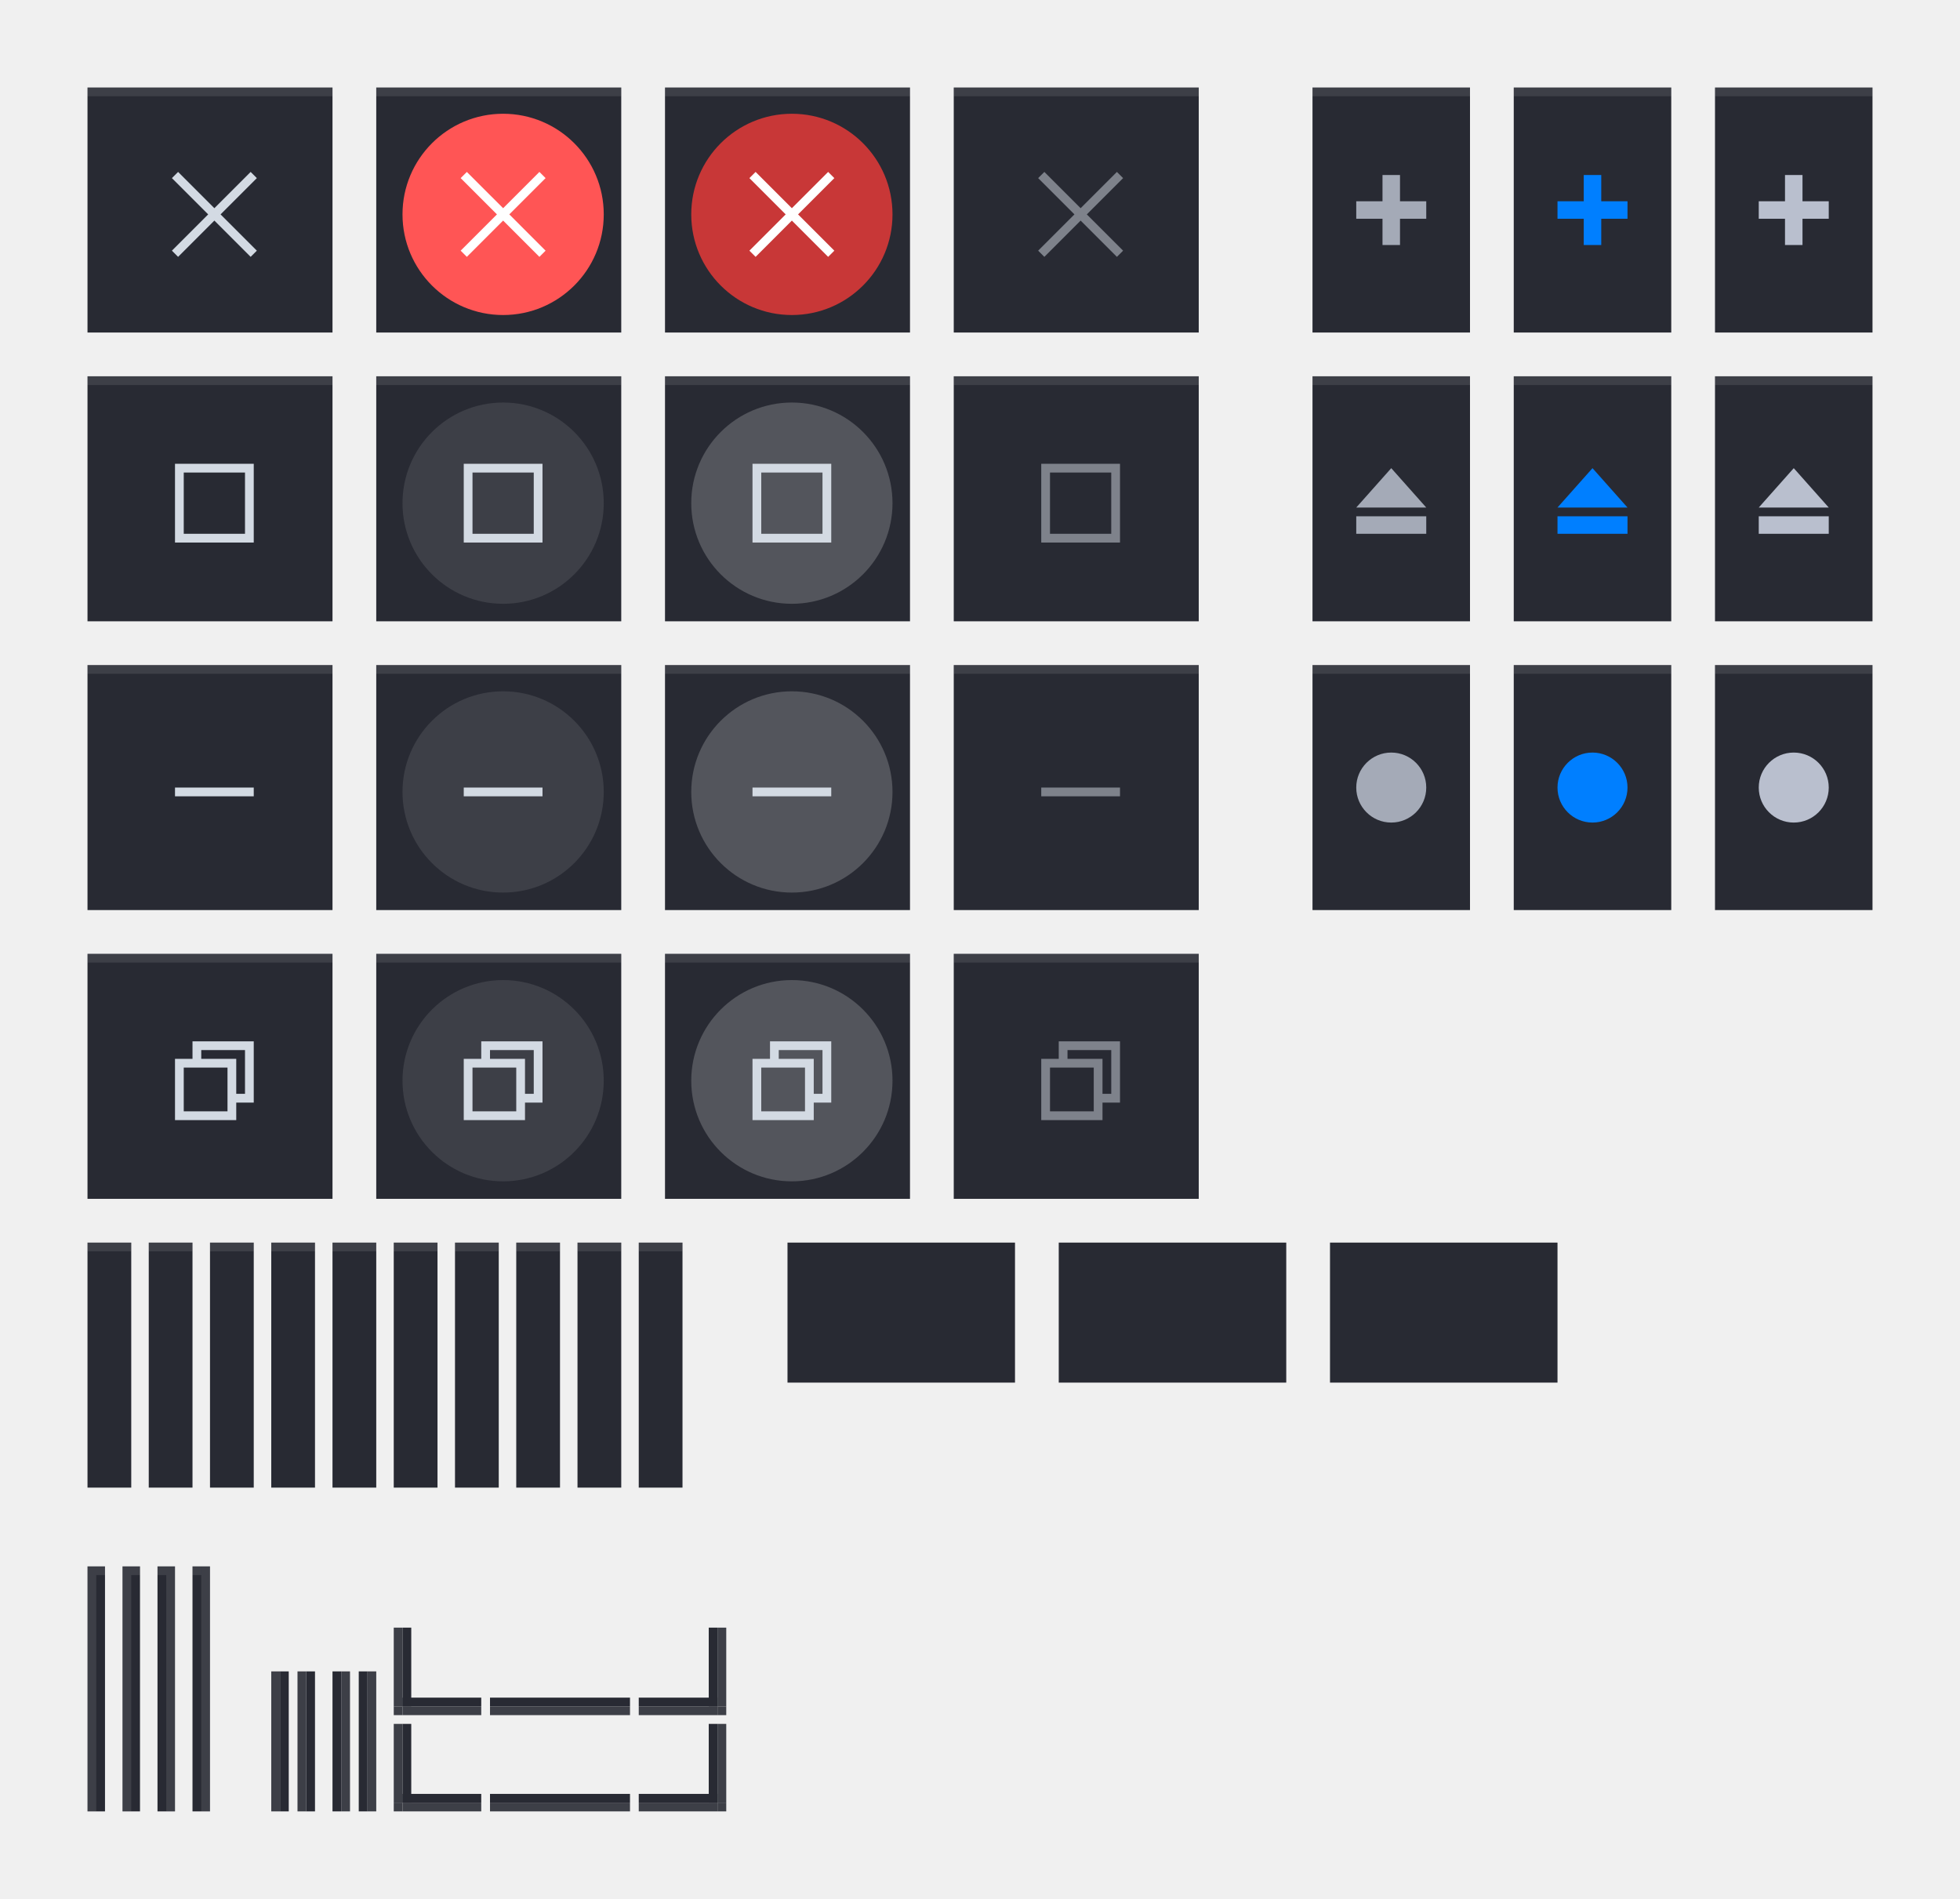
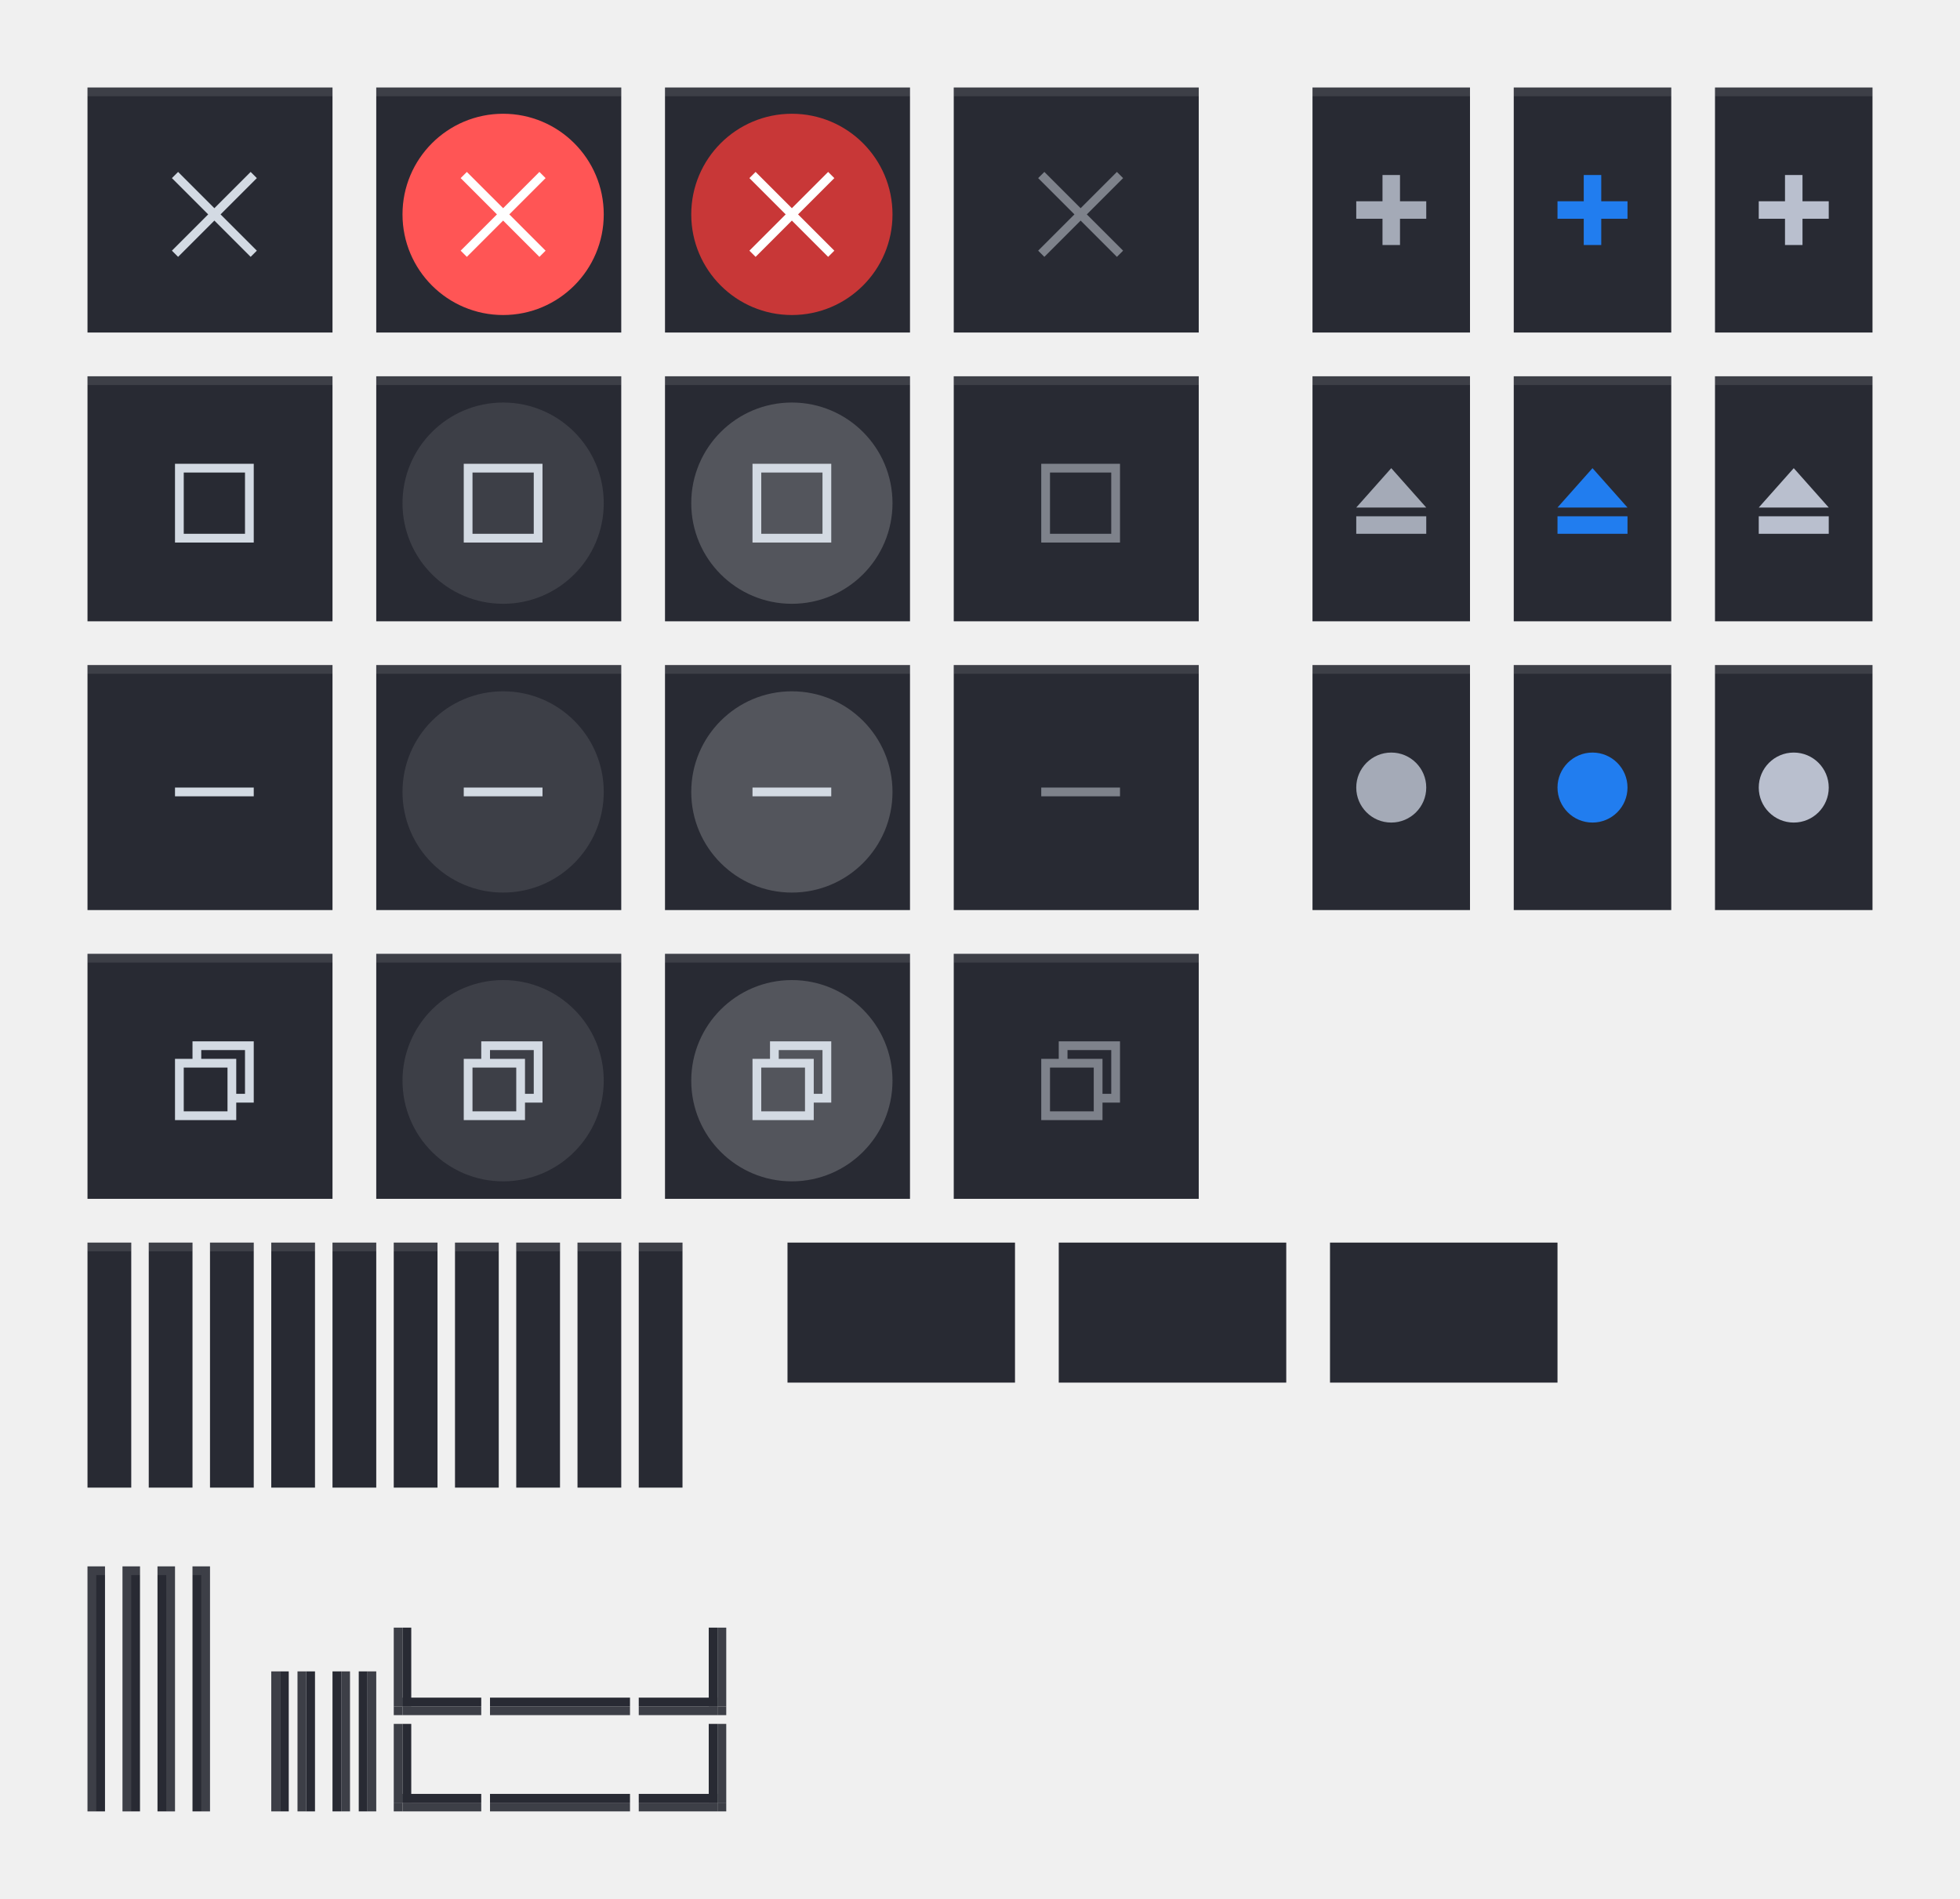
<svg xmlns="http://www.w3.org/2000/svg" xmlns:ns1="http://www.openswatchbook.org/uri/2009/osb" xmlns:xlink="http://www.w3.org/1999/xlink" width="224" height="217" viewBox="0 0 224 217" id="svg2" version="1.1">
  <defs id="defs4">
    <linearGradient id="selected_bg_color" ns1:paint="solid">
-       <stop style="stop-color:#007fff;stop-opacity:1;" offset="0" id="stop4407" />
+       <stop style="stop-color:#217def;stop-opacity:1;" offset="0" id="stop4407" />
    </linearGradient>
    <linearGradient id="selected_fg_color" ns1:paint="solid">
      <stop style="stop-color:#ffffffgit;stop-opacity:1;" offset="0" id="stop4402" />
    </linearGradient>
    <linearGradient xlink:href="#selected_bg_color" id="linearGradient4413" x1="608.362" y1="-158" x2="608.362" y2="-150" gradientUnits="userSpaceOnUse" />
    <linearGradient xlink:href="#selected_bg_color" id="linearGradient4415" x1="154" y1="601.862" x2="154" y2="606.362" gradientUnits="userSpaceOnUse" />
    <linearGradient xlink:href="#selected_bg_color" id="linearGradient4409" x1="152" y1="564.362" x2="152" y2="572.362" gradientUnits="userSpaceOnUse" />
    <linearGradient xlink:href="#selected_bg_color" id="linearGradient4411" x1="568.362" y1="-156" x2="568.362" y2="-148" gradientUnits="userSpaceOnUse" />
  </defs>
  <g id="layer1" transform="translate(5,-547.3622)">
    <g id="bottom-left-active" transform="translate(-2,4)">
      <path style="opacity:1;fill:#3d3f47;fill-opacity:1;stroke:none;stroke-width:0.333;stroke-linecap:butt;stroke-linejoin:round;stroke-miterlimit:4;stroke-dasharray:none;stroke-dashoffset:0;stroke-opacity:1" d="m 42,738.362 v 0.667 0.333 H 42.333 43 v -1 z" id="123" />
      <path style="opacity:1;fill:#3d3f47;fill-opacity:1;stroke:none;stroke-width:1;stroke-linecap:butt;stroke-linejoin:round;stroke-miterlimit:4;stroke-dasharray:none;stroke-dashoffset:0;stroke-opacity:1" d="m 42,729.362 v 6 3 H 42.333 43 v -9 z" id="path1037" />
      <path style="opacity:1;fill:#3d3f47;fill-opacity:1;stroke:none;stroke-width:1;stroke-linecap:butt;stroke-linejoin:round;stroke-miterlimit:4;stroke-dasharray:none;stroke-dashoffset:0;stroke-opacity:1" d="M 52,738.362 H 46 43 v 0.333 0.667 h 9 z" id="path1039" />
      <path style="opacity:1;fill:#282a33;fill-opacity:1;stroke:none;stroke-width:1;stroke-linecap:butt;stroke-linejoin:round;stroke-miterlimit:4;stroke-dasharray:none;stroke-dashoffset:0;stroke-opacity:1" d="m 43,729.362 v 6 3 H 43.333 44 v -9 z" id="path1072" />
      <path style="opacity:1;fill:#282a33;fill-opacity:1;stroke:none;stroke-width:1;stroke-linecap:butt;stroke-linejoin:round;stroke-miterlimit:4;stroke-dasharray:none;stroke-dashoffset:0;stroke-opacity:1" d="M 52,737.362 H 46 43 v 0.333 0.667 h 9 z" id="path1074" />
    </g>
    <g id="bottom-left-inactive" transform="translate(-2,4)">
      <path style="opacity:1;fill:#3d3f47;fill-opacity:1;stroke:none;stroke-width:0.333;stroke-linecap:butt;stroke-linejoin:round;stroke-miterlimit:4;stroke-dasharray:none;stroke-dashoffset:0;stroke-opacity:1" d="m 42,749.362 v 0.667 0.333 H 42.333 43 v -1 z" id="567" />
      <path style="opacity:1;fill:#3d3f47;fill-opacity:1;stroke:none;stroke-width:1;stroke-linecap:butt;stroke-linejoin:round;stroke-miterlimit:4;stroke-dasharray:none;stroke-dashoffset:0;stroke-opacity:1" d="m 42,740.362 v 6 3 H 42.333 43 v -9 z" id="path1041" />
      <path style="opacity:1;fill:#3d3f47;fill-opacity:1;stroke:none;stroke-width:1;stroke-linecap:butt;stroke-linejoin:round;stroke-miterlimit:4;stroke-dasharray:none;stroke-dashoffset:0;stroke-opacity:1" d="M 52,749.362 H 46 43 v 0.333 0.667 h 9 z" id="path1043" />
      <path style="opacity:1;fill:#282a33;fill-opacity:1;stroke:none;stroke-width:1;stroke-linecap:butt;stroke-linejoin:round;stroke-miterlimit:4;stroke-dasharray:none;stroke-dashoffset:0;stroke-opacity:1" d="M 52,748.362 H 46 43 v 0.333 0.667 h 9 z" id="path1076" />
      <path style="opacity:1;fill:#282a33;fill-opacity:1;stroke:none;stroke-width:1;stroke-linecap:butt;stroke-linejoin:round;stroke-miterlimit:4;stroke-dasharray:none;stroke-dashoffset:0;stroke-opacity:1" d="m 43,740.362 v 6 3 H 43.333 44 v -9 z" id="path1078" />
    </g>
    <g id="bottom-right-active" transform="translate(-2,4)">
      <path style="opacity:1;fill:#3d3f47;fill-opacity:1;stroke:none;stroke-width:0.333;stroke-linecap:butt;stroke-linejoin:round;stroke-miterlimit:4;stroke-dasharray:none;stroke-dashoffset:0;stroke-opacity:1" d="m 79,738.362 v 1 H 79.667 80 v -0.333 -0.667 z" id="234" />
      <path style="opacity:1;fill:#3d3f47;fill-opacity:1;stroke:none;stroke-width:1;stroke-linecap:butt;stroke-linejoin:round;stroke-miterlimit:4;stroke-dasharray:none;stroke-dashoffset:0;stroke-opacity:1" d="m 80,729.362 v 6 3 H 79.667 79 v -9 z" id="path1045" />
      <path style="opacity:1;fill:#3d3f47;fill-opacity:1;stroke:none;stroke-width:1;stroke-linecap:butt;stroke-linejoin:round;stroke-miterlimit:4;stroke-dasharray:none;stroke-dashoffset:0;stroke-opacity:1" d="M 70,738.362 H 76 79 v 0.333 0.667 h -9 z" id="path1047" />
      <path style="opacity:1;fill:#282a33;fill-opacity:1;stroke:none;stroke-width:1;stroke-linecap:butt;stroke-linejoin:round;stroke-miterlimit:4;stroke-dasharray:none;stroke-dashoffset:0;stroke-opacity:1" d="M 70,737.362 H 76 79 v 0.333 0.667 h -9 z" id="path1080" />
      <path style="opacity:1;fill:#282a33;fill-opacity:1;stroke:none;stroke-width:1;stroke-linecap:butt;stroke-linejoin:round;stroke-miterlimit:4;stroke-dasharray:none;stroke-dashoffset:0;stroke-opacity:1" d="m 79,729.362 v 6 3 H 78.667 78 v -9 z" id="path1084" />
    </g>
    <g id="bottom-right-inactive" transform="translate(-2,4)">
      <path style="opacity:1;fill:#3d3f47;fill-opacity:1;stroke:none;stroke-width:0.333;stroke-linecap:butt;stroke-linejoin:round;stroke-miterlimit:4;stroke-dasharray:none;stroke-dashoffset:0;stroke-opacity:1" d="m 79,749.362 v 1 H 79.667 80 v -0.333 -0.667 z" id="345" />
      <path style="opacity:1;fill:#3d3f47;fill-opacity:1;stroke:none;stroke-width:1;stroke-linecap:butt;stroke-linejoin:round;stroke-miterlimit:4;stroke-dasharray:none;stroke-dashoffset:0;stroke-opacity:1" d="m 80,740.362 v 6 3 H 79.667 79 v -9 z" id="path1049" />
      <path style="opacity:1;fill:#3d3f47;fill-opacity:1;stroke:none;stroke-width:1;stroke-linecap:butt;stroke-linejoin:round;stroke-miterlimit:4;stroke-dasharray:none;stroke-dashoffset:0;stroke-opacity:1" d="M 70,749.362 H 76 79 v 0.333 0.667 h -9 z" id="path1051" />
      <path style="opacity:1;fill:#282a33;fill-opacity:1;stroke:none;stroke-width:1;stroke-linecap:butt;stroke-linejoin:round;stroke-miterlimit:4;stroke-dasharray:none;stroke-dashoffset:0;stroke-opacity:1" d="M 70,748.362 H 76 79 v 0.333 0.667 h -9 z" id="path1082" />
      <path style="opacity:1;fill:#282a33;fill-opacity:1;stroke:none;stroke-width:1;stroke-linecap:butt;stroke-linejoin:round;stroke-miterlimit:4;stroke-dasharray:none;stroke-dashoffset:0;stroke-opacity:1" d="m 79,740.362 v 6 3 H 78.667 78 v -9 z" id="path1086" />
    </g>
    <g id="left-active" transform="translate(-2,4)">
      <rect style="opacity:1;fill:#3d3f47;fill-opacity:1;stroke:none;stroke-width:1;stroke-linecap:butt;stroke-linejoin:round;stroke-miterlimit:4;stroke-dasharray:none;stroke-dashoffset:0;stroke-opacity:1" id="34234" width="1" height="16" x="-29" y="734.362" transform="scale(-1,1)" />
      <rect style="opacity:1;fill:#282a33;fill-opacity:1;stroke:none;stroke-width:1;stroke-linecap:butt;stroke-linejoin:round;stroke-miterlimit:4;stroke-dasharray:none;stroke-dashoffset:0;stroke-opacity:1" id="rect1045" width="1" height="16" x="-30" y="734.362" transform="scale(-1,1)" />
    </g>
    <g id="left-inactive" transform="translate(-2,4)">
      <rect style="opacity:1;fill:#3d3f47;fill-opacity:1;stroke:none;stroke-width:1;stroke-linecap:butt;stroke-linejoin:round;stroke-miterlimit:4;stroke-dasharray:none;stroke-dashoffset:0;stroke-opacity:1" id="2445" width="1" height="16" x="-32" y="734.362" transform="scale(-1,1)" />
      <rect style="opacity:1;fill:#282a33;fill-opacity:1;stroke:none;stroke-width:1;stroke-linecap:butt;stroke-linejoin:round;stroke-miterlimit:4;stroke-dasharray:none;stroke-dashoffset:0;stroke-opacity:1" id="rect1047" width="1" height="16" x="-33" y="734.362" transform="scale(-1,1)" />
    </g>
    <g id="right-active" transform="translate(-2,4)">
      <rect style="opacity:1;fill:#3d3f47;fill-opacity:1;stroke:none;stroke-width:1;stroke-linecap:butt;stroke-linejoin:round;stroke-miterlimit:4;stroke-dasharray:none;stroke-dashoffset:0;stroke-opacity:1" id="54656" width="1" height="16" x="-37" y="734.362" transform="scale(-1,1)" />
      <rect style="opacity:1;fill:#282a33;fill-opacity:1;stroke:none;stroke-width:1;stroke-linecap:butt;stroke-linejoin:round;stroke-miterlimit:4;stroke-dasharray:none;stroke-dashoffset:0;stroke-opacity:1" id="rect1049" width="1" height="16" x="-36" y="734.362" transform="scale(-1,1)" />
    </g>
    <g id="right-inactive" transform="translate(-2,4)">
      <rect style="opacity:1;fill:#3d3f47;fill-opacity:1;stroke:none;stroke-width:1;stroke-linecap:butt;stroke-linejoin:round;stroke-miterlimit:4;stroke-dasharray:none;stroke-dashoffset:0;stroke-opacity:1" id="8657" width="1" height="16" x="-40" y="734.362" transform="scale(-1,1)" />
      <rect style="opacity:1;fill:#282a33;fill-opacity:1;stroke:none;stroke-width:1;stroke-linecap:butt;stroke-linejoin:round;stroke-miterlimit:4;stroke-dasharray:none;stroke-dashoffset:0;stroke-opacity:1" id="rect1051" width="1" height="16" x="-39" y="734.362" transform="scale(-1,1)" />
    </g>
    <g id="bottom-active" transform="translate(-2,4)">
      <rect style="opacity:1;fill:#3d3f47;fill-opacity:1;stroke:none;stroke-width:0.577;stroke-linecap:butt;stroke-linejoin:round;stroke-miterlimit:4;stroke-dasharray:none;stroke-dashoffset:0;stroke-opacity:1" id="5545" width="1" height="16" x="-739.362" y="-69" transform="matrix(0,-1,-1,0,0,0)" />
      <rect style="opacity:1;fill:#282a33;fill-opacity:1;stroke:none;stroke-width:0.577;stroke-linecap:butt;stroke-linejoin:round;stroke-miterlimit:4;stroke-dasharray:none;stroke-dashoffset:0;stroke-opacity:1" id="rect1088" width="1" height="16" x="-738.362" y="-69" transform="matrix(0,-1,-1,0,0,0)" />
    </g>
    <g id="bottom-inactive" transform="translate(-2,15.00009)">
      <rect style="opacity:1;fill:#3d3f47;fill-opacity:1;stroke:none;stroke-width:0.577;stroke-linecap:butt;stroke-linejoin:round;stroke-miterlimit:4;stroke-dasharray:none;stroke-dashoffset:0;stroke-opacity:1" id="rect1094" width="1" height="16" x="-739.362" y="-69" transform="matrix(0,-1,-1,0,0,0)" />
      <rect style="opacity:1;fill:#282a33;fill-opacity:1;stroke:none;stroke-width:0.577;stroke-linecap:butt;stroke-linejoin:round;stroke-miterlimit:4;stroke-dasharray:none;stroke-dashoffset:0;stroke-opacity:1" id="rect1096" width="1" height="16" x="-738.362" y="-69" transform="matrix(0,-1,-1,0,0,0)" />
    </g>
    <rect style="opacity:1;fill:#282a33;fill-opacity:1;stroke:none;stroke-width:1;stroke-linecap:butt;stroke-linejoin:round;stroke-miterlimit:4;stroke-dasharray:none;stroke-dashoffset:0;stroke-opacity:1" id="menu-active" width="26" height="16" x="85" y="689.362" />
    <use x="0" y="0" xlink:href="#g4206" id="title-1-active" transform="matrix(0.1785714,0,0,1,4.107143,132)" width="100%" height="100%" />
    <g transform="translate(0,-2.6171878e-6)" id="stick-active">
      <use height="100%" width="100%" transform="matrix(0.6428571,0,0,1,141.7857,-2.2617187e-5)" id="use4210" xlink:href="#g4206" y="0" x="0" />
      <g style="fill:#a4aab7;fill-opacity:1" transform="translate(2,2.999989)" id="g5140">
        <rect style="opacity:1;fill:#a4aab7;fill-opacity:1;stroke:none;stroke-width:1;stroke-linecap:butt;stroke-linejoin:round;stroke-miterlimit:4;stroke-dasharray:none;stroke-dashoffset:0;stroke-opacity:1" id="rect5123" width="2" height="8" x="151" y="564.362" />
        <rect style="opacity:1;fill:#a4aab7;fill-opacity:1;stroke:none;stroke-width:1;stroke-linecap:butt;stroke-linejoin:round;stroke-miterlimit:4;stroke-dasharray:none;stroke-dashoffset:0;stroke-opacity:1" id="rect5123-1" width="2" height="8" x="567.362" y="-156" transform="rotate(90)" />
      </g>
    </g>
    <g transform="translate(0,-2.6171878e-6)" id="stick-pressed">
      <use height="100%" width="100%" transform="translate(23,-7.3828127e-6)" id="use5113" xlink:href="#use4210" y="0" x="0" />
-       <g style="fill:#007fff;fill-opacity:1" transform="translate(25,2.999981)" id="g5140-7">
+       <g style="fill:#217def;fill-opacity:1" transform="translate(25,2.999981)" id="g5140-7">
        <rect style="opacity:1;fill:url(#linearGradient4409);fill-opacity:1;stroke:none;stroke-width:1;stroke-linecap:butt;stroke-linejoin:round;stroke-miterlimit:4;stroke-dasharray:none;stroke-dashoffset:0;stroke-opacity:1" id="rect5123-7" width="2" height="8" x="151" y="564.362" />
        <rect style="opacity:1;fill:url(#linearGradient4411);fill-opacity:1;stroke:none;stroke-width:1;stroke-linecap:butt;stroke-linejoin:round;stroke-miterlimit:4;stroke-dasharray:none;stroke-dashoffset:0;stroke-opacity:1" id="rect5123-1-1" width="2" height="8" x="567.362" y="-156" transform="rotate(90)" />
      </g>
    </g>
    <g transform="translate(0,-2.6171878e-6)" id="stick-inactive">
      <use height="100%" width="100%" transform="translate(46,-7.3828127e-6)" id="use5115" xlink:href="#use4210" y="0" x="0" />
      <g style="fill:#b9bfce;fill-opacity:1" transform="translate(48,2.999981)" id="g5140-1">
        <rect style="opacity:1;fill:#b9bfce;fill-opacity:1;stroke:none;stroke-width:1;stroke-linecap:butt;stroke-linejoin:round;stroke-miterlimit:4;stroke-dasharray:none;stroke-dashoffset:0;stroke-opacity:1" id="rect5123-5" width="2" height="8" x="151" y="564.362" />
        <rect style="opacity:1;fill:#b9bfce;fill-opacity:1;stroke:none;stroke-width:1;stroke-linecap:butt;stroke-linejoin:round;stroke-miterlimit:4;stroke-dasharray:none;stroke-dashoffset:0;stroke-opacity:1" id="rect5123-1-9" width="2" height="8" x="567.362" y="-156" transform="rotate(90)" />
      </g>
    </g>
    <g transform="translate(0,-2.6171878e-6)" id="shade-active">
      <use height="100%" width="100%" transform="translate(-3.4e-7,32.99999)" id="use5117" xlink:href="#use4210" y="0" x="0" />
      <g style="fill:#a4aab7;fill-opacity:1" transform="translate(-4.68e-6,-1.000023)" id="g5193">
        <rect transform="rotate(90)" y="-158" x="607.362" height="8" width="2" id="rect5123-1-7" style="opacity:1;fill:#a4aab7;fill-opacity:1;stroke:none;stroke-width:1;stroke-linecap:butt;stroke-linejoin:round;stroke-miterlimit:4;stroke-dasharray:none;stroke-dashoffset:0;stroke-opacity:1" />
        <path style="opacity:1;fill:#a4aab7;fill-opacity:1;stroke:none;stroke-width:1;stroke-linecap:butt;stroke-linejoin:round;stroke-miterlimit:4;stroke-dasharray:none;stroke-dashoffset:0;stroke-opacity:1" d="m 154,601.862 4,4.5 h -8 z" id="rect5190" />
      </g>
    </g>
    <g transform="translate(0,-2.6171878e-6)" id="shade-pressed">
      <use height="100%" width="100%" transform="translate(23,32.99999)" id="use5119" xlink:href="#use4210" y="0" x="0" />
-       <g style="fill:#007fff;fill-opacity:1" transform="translate(23,-1.000023)" id="g5193-7">
+       <g style="fill:#217def;fill-opacity:1" transform="translate(23,-1.000023)" id="g5193-7">
        <rect transform="rotate(90)" y="-158" x="607.362" height="8" width="2" id="rect5123-1-7-6" style="opacity:1;fill:url(#linearGradient4413);fill-opacity:1;stroke:none;stroke-width:1;stroke-linecap:butt;stroke-linejoin:round;stroke-miterlimit:4;stroke-dasharray:none;stroke-dashoffset:0;stroke-opacity:1" />
        <path style="opacity:1;fill:url(#linearGradient4415);fill-opacity:1;stroke:none;stroke-width:1;stroke-linecap:butt;stroke-linejoin:round;stroke-miterlimit:4;stroke-dasharray:none;stroke-dashoffset:0;stroke-opacity:1" d="m 154,601.862 4,4.5 h -8 z" id="rect5190-7" />
      </g>
    </g>
    <g transform="translate(0,-2.6171878e-6)" id="shade-inactive">
      <use height="100%" width="100%" transform="translate(46,32.99999)" id="use5121" xlink:href="#use4210" y="0" x="0" />
      <g style="fill:#b9bfce;fill-opacity:1" transform="translate(46,-1.000023)" id="g5193-3">
        <rect transform="rotate(90)" y="-158" x="607.362" height="8" width="2" id="rect5123-1-7-65" style="opacity:1;fill:#b9bfce;fill-opacity:1;stroke:none;stroke-width:1;stroke-linecap:butt;stroke-linejoin:round;stroke-miterlimit:4;stroke-dasharray:none;stroke-dashoffset:0;stroke-opacity:1" />
        <path style="opacity:1;fill:#b9bfce;fill-opacity:1;stroke:none;stroke-width:1;stroke-linecap:butt;stroke-linejoin:round;stroke-miterlimit:4;stroke-dasharray:none;stroke-dashoffset:0;stroke-opacity:1" d="m 154,601.862 4,4.5 h -8 z" id="rect5190-6" />
      </g>
    </g>
    <use x="0" y="0" xlink:href="#menu-active" id="menu-inactive" transform="translate(62,-1.9595469e-5)" width="100%" height="100%" style="fill-opacity:1" />
    <use x="0" y="0" xlink:href="#menu-active" id="menu-pressed" transform="translate(31,-1.9595469e-5)" width="100%" height="100%" style="fill-opacity:1" />
    <use x="0" y="0" xlink:href="#title-1-active" id="title-2-active" transform="translate(7)" width="100%" height="100%" />
    <use x="0" y="0" xlink:href="#title-1-active" id="title-3-active" transform="translate(14)" width="100%" height="100%" />
    <use x="0" y="0" xlink:href="#title-1-active" id="title-4-active" transform="translate(21)" width="100%" height="100%" />
    <use x="0" y="0" xlink:href="#title-1-active" id="title-5-active" transform="translate(28)" width="100%" height="100%" />
    <use x="0" y="0" xlink:href="#title-1-active" id="title-1-inactive" transform="translate(35)" width="100%" height="100%" />
    <use x="0" y="0" xlink:href="#title-1-active" id="title-2-inactive" transform="translate(42)" width="100%" height="100%" />
    <use x="0" y="0" xlink:href="#title-1-active" id="title-3-inactive" transform="translate(49)" width="100%" height="100%" />
    <use x="0" y="0" xlink:href="#title-1-active" id="title-4-inactive" transform="translate(56)" width="100%" height="100%" />
    <use x="0" y="0" xlink:href="#title-1-active" id="title-5-inactive" transform="translate(63)" width="100%" height="100%" />
    <g transform="translate(0,-2.6171878e-6)" id="top-left-active">
      <path id="rect4138-9" transform="translate(0,552.3622)" d="m 6,174 -1,2e-5 V 175 202 h 2 v -28 z" style="opacity:1;fill:#282a33;fill-opacity:1;stroke:none;stroke-width:1;stroke-linecap:butt;stroke-linejoin:round;stroke-miterlimit:4;stroke-dasharray:none;stroke-dashoffset:0;stroke-opacity:1" />
      <rect y="726.362" x="6" height="1" width="1" id="rect5348" style="opacity:0.1;fill:#ffffff;fill-opacity:1;stroke:none;stroke-width:1;stroke-linecap:butt;stroke-linejoin:round;stroke-miterlimit:4;stroke-dasharray:none;stroke-dashoffset:0;stroke-opacity:1" />
      <rect y="726.362" x="5" height="28" width="1" id="rect5350" style="opacity:0.1;fill:#ffffff;fill-opacity:1;stroke:none;stroke-width:5.292;stroke-linecap:butt;stroke-linejoin:round;stroke-miterlimit:4;stroke-dasharray:none;stroke-dashoffset:0;stroke-opacity:1" />
    </g>
    <use x="0" y="0" xlink:href="#top-left-active" id="top-left-inactive" transform="translate(4,-1.9617188e-5)" width="100%" height="100%" />
    <use x="0" y="0" xlink:href="#top-left-active" id="top-right-active" transform="matrix(-1,0,0,1,20,-1.9617188e-5)" width="100%" height="100%" />
    <use x="0" y="0" xlink:href="#top-left-active" id="top-right-inactive" transform="matrix(-1,0,0,1,24,-1.9617188e-5)" width="100%" height="100%" />
    <g transform="translate(0,-2.6171878e-6)" id="hide-prelight">
      <use height="100%" width="100%" transform="translate(33,65.99998)" id="use4226" xlink:href="#g4206" y="0" x="0" />
      <g transform="translate(111,1320)" id="titlebutton-minimize-hover-c" style="display:inline">
        <rect style="opacity:1;fill:#ffffff;fill-opacity:0.098;stroke:none;stroke-width:0.92;stroke-linecap:round;stroke-linejoin:miter;stroke-miterlimit:4;stroke-dasharray:none;stroke-opacity:1;paint-order:stroke fill markers" id="rect573" width="23" height="23" x="-70" y="-693.638" ry="11.5" />
        <rect style="opacity:1;fill:#d3dae3;fill-opacity:1;stroke:none;stroke-width:0.471;stroke-linecap:round;stroke-linejoin:miter;stroke-miterlimit:4;stroke-dasharray:none;stroke-opacity:0.494;paint-order:stroke fill markers" id="rect509" width="9" height="1" x="-63" y="-682.638" ry="1.1965401e-05" />
      </g>
    </g>
    <g transform="translate(0,-2.6171878e-6)" id="maximize-prelight">
      <use height="100%" width="100%" transform="translate(33,32.99998)" id="use4222" xlink:href="#g4206" y="0" x="0" />
      <g transform="translate(40,592.3622)" id="g4569" style="enable-background:new">
        <g id="layer1-2" transform="translate(0,-1028.362)">
          <g style="display:inline" id="titlebutton-max-hover" transform="translate(-509,1218)">
            <g id="g4891" style="display:inline;opacity:1" transform="translate(-781,-432.6378)">
              <g id="g4806-9" transform="translate(1294,247)" style="fill:#c0e3ff;fill-opacity:1">
                <g transform="translate(-81.0002,-967)" style="display:inline;fill:#c0e3ff;fill-opacity:1" id="layer9-78-7" />
                <g transform="translate(-81.0002,-967)" id="layer10-3-3" style="fill:#c0e3ff;fill-opacity:1" />
                <g transform="translate(-81.0002,-967)" id="layer11-19-75" style="fill:#c0e3ff;fill-opacity:1" />
                <g transform="translate(-81.0002,-967)" id="layer13-4-9" style="fill:#c0e3ff;fill-opacity:1" />
                <g transform="translate(-81.0002,-967)" id="layer14-8-5" style="fill:#c0e3ff;fill-opacity:1" />
                <g transform="translate(-81.0002,-967)" style="display:inline;fill:#c0e3ff;fill-opacity:1" id="layer15-5-8" />
                <g transform="translate(-81.0002,-967)" style="display:inline;fill:#c0e3ff;fill-opacity:1" id="g71291-1-7" />
                <g transform="translate(-81.0002,-967)" style="display:inline;fill:#c0e3ff;fill-opacity:1" id="g4953-7-1" />
                <g transform="translate(-81.0002,-967)" style="display:inline;fill:#c0e3ff;fill-opacity:1" id="layer12-3-0" />
              </g>
            </g>
            <rect y="-185.638" x="513" height="16" width="16" id="rect17883-0" style="display:inline;opacity:1;fill:none;fill-opacity:1;stroke:none;stroke-width:1;stroke-linecap:butt;stroke-linejoin:miter;stroke-miterlimit:4;stroke-dasharray:none;stroke-dashoffset:0;stroke-opacity:0" />
          </g>
        </g>
      </g>
      <g transform="translate(74,1288)" id="titlebutton-maximize-hover-c" style="display:inline">
        <rect ry="11.5" y="-694.638" x="-33" height="23" width="23" id="rect575" style="opacity:1;fill:#ffffff;fill-opacity:0.098;stroke:none;stroke-width:0.92;stroke-linecap:round;stroke-linejoin:miter;stroke-miterlimit:4;stroke-dasharray:none;stroke-opacity:1;paint-order:stroke fill markers" />
        <path style="opacity:1;fill:#d3dae3;fill-opacity:1;stroke:none;stroke-width:0.451;stroke-linecap:round;stroke-linejoin:miter;stroke-miterlimit:4;stroke-dasharray:none;stroke-opacity:0.494;paint-order:stroke fill markers" d="m -26,-687.638 v 9 h 9 v -9 z m 1,1 h 7 v 7 h -7 z" id="path515" />
      </g>
    </g>
    <g transform="translate(0,-2.6171878e-6)" id="close-prelight">
      <use height="100%" width="100%" transform="translate(33,-2.2617187e-5)" id="use4214" xlink:href="#g4206" y="0" x="0" />
      <g transform="translate(32,1255)" id="titlebutton-close-hover-c" style="display:inline">
        <rect style="opacity:1;fill:#ff5555;fill-opacity:1;stroke:none;stroke-width:0.92;stroke-linecap:round;stroke-linejoin:miter;stroke-miterlimit:4;stroke-dasharray:none;stroke-opacity:1;paint-order:stroke fill markers" id="rect577" width="23" height="23" x="9" y="-694.638" ry="11.5" />
        <path style="opacity:1;fill:#ffffff;fill-opacity:1;stroke:none;stroke-width:0.561;stroke-linecap:round;stroke-linejoin:miter;stroke-miterlimit:4;stroke-dasharray:none;stroke-opacity:0.494;paint-order:stroke fill markers" d="m 16.354,-687.991 -0.707,0.707 4.146,4.146 -4.146,4.146 0.707,0.707 4.146,-4.146 4.146,4.146 0.707,-0.707 -4.146,-4.146 4.146,-4.146 -0.707,-0.707 -4.146,4.146 z" id="rect579" />
      </g>
    </g>
    <g transform="translate(0,-2.6171878e-6)" id="hide-inactive">
      <use height="100%" width="100%" transform="translate(99,65.99998)" id="use4238" xlink:href="#g4206" y="0" x="0" />
      <g style="display:inline;opacity:0.5" transform="translate(177,1320)" id="titlebutton-minimize-backdrop-c">
        <rect style="opacity:0;fill:#1f1f1f;fill-opacity:0.098;stroke:none;stroke-width:0.92;stroke-linecap:round;stroke-linejoin:miter;stroke-miterlimit:4;stroke-dasharray:none;stroke-opacity:1;paint-order:stroke fill markers" id="rect626" width="23" height="23" x="-70" y="-693.638" ry="11.5" />
        <rect style="opacity:1;fill:#d3dae3;fill-opacity:1;stroke:none;stroke-width:0.471;stroke-linecap:round;stroke-linejoin:miter;stroke-miterlimit:4;stroke-dasharray:none;stroke-opacity:0.494;paint-order:stroke fill markers" id="rect628" width="9" height="1" x="-63" y="-682.638" ry="1.1965401e-05" />
      </g>
    </g>
    <g transform="translate(0,-2.6171878e-6)" id="maximize-inactive">
      <use height="100%" width="100%" transform="translate(99,32.99998)" id="use4232" xlink:href="#g4206" y="0" x="0" />
      <g style="display:inline;opacity:0.5" transform="translate(140,1288)" id="titlebutton-maximize-backdrop-c">
        <rect ry="11.5" y="-694.638" x="-33" height="23" width="23" id="rect632" style="opacity:0;fill:#1f1f1f;fill-opacity:0.098;stroke:none;stroke-width:0.92;stroke-linecap:round;stroke-linejoin:miter;stroke-miterlimit:4;stroke-dasharray:none;stroke-opacity:1;paint-order:stroke fill markers" />
        <path style="opacity:1;fill:#d3dae3;fill-opacity:1;stroke:none;stroke-width:0.451;stroke-linecap:round;stroke-linejoin:miter;stroke-miterlimit:4;stroke-dasharray:none;stroke-opacity:0.494;paint-order:stroke fill markers" d="m -26,-687.638 v 9 h 9 v -9 z m 1,1 h 7 v 7 h -7 z" id="path634" />
      </g>
    </g>
    <g transform="translate(0,-2.6171878e-6)" id="close-inactive">
      <use height="100%" width="100%" transform="translate(99,-2.2617187e-5)" id="use4218" xlink:href="#g4206" y="0" x="0" />
      <g style="display:inline;opacity:0.5" transform="translate(98,1255)" id="titlebutton-close-backdrop-c">
        <rect style="opacity:0;fill:#ff5555;fill-opacity:1;stroke:none;stroke-width:0.92;stroke-linecap:round;stroke-linejoin:miter;stroke-miterlimit:4;stroke-dasharray:none;stroke-opacity:1;paint-order:stroke fill markers" id="rect644" width="23" height="23" x="9" y="-694.638" ry="11.5" />
        <path style="opacity:1;fill:#d3dae3;fill-opacity:1;stroke:none;stroke-width:0.561;stroke-linecap:round;stroke-linejoin:miter;stroke-miterlimit:4;stroke-dasharray:none;stroke-opacity:0.494;paint-order:stroke fill markers" d="m 16.354,-687.991 -0.707,0.707 4.146,4.146 -4.146,4.146 0.707,0.707 4.146,-4.146 4.146,4.146 0.707,-0.707 -4.146,-4.146 4.146,-4.146 -0.707,-0.707 -4.146,4.146 z" id="path646" />
      </g>
    </g>
    <g transform="translate(0,-2.6171878e-6)" id="hide-pressed">
      <use height="100%" width="100%" transform="translate(66,65.99998)" id="use4236" xlink:href="#g4206" y="0" x="0" />
      <g id="titlebutton-minimize-active-c" transform="translate(144,1320)" style="display:inline">
        <rect ry="11.5" y="-693.638" x="-70" height="23" width="23" id="rect650" style="opacity:1;fill:#ffffff;fill-opacity:0.2;stroke:none;stroke-width:0.92;stroke-linecap:round;stroke-linejoin:miter;stroke-miterlimit:4;stroke-dasharray:none;stroke-opacity:1;paint-order:stroke fill markers" />
        <rect ry="1.1965401e-05" y="-682.638" x="-63" height="1" width="9" id="rect652" style="opacity:1;fill:#d3dae3;fill-opacity:1;stroke:none;stroke-width:0.471;stroke-linecap:round;stroke-linejoin:miter;stroke-miterlimit:4;stroke-dasharray:none;stroke-opacity:0.494;paint-order:stroke fill markers" />
      </g>
    </g>
    <g transform="translate(0,-2.6171878e-6)" id="maximize-pressed">
      <use height="100%" width="100%" transform="translate(66,32.99998)" id="use4228" xlink:href="#g4206" y="0" x="0" />
      <g id="titlebutton-maximize-active-c" transform="translate(107,1288)" style="display:inline">
        <rect style="opacity:1;fill:#ffffff;fill-opacity:0.2;stroke:none;stroke-width:0.92;stroke-linecap:round;stroke-linejoin:miter;stroke-miterlimit:4;stroke-dasharray:none;stroke-opacity:1;paint-order:stroke fill markers" id="rect656" width="23" height="23" x="-33" y="-694.638" ry="11.5" />
        <path id="path658" d="m -26,-687.638 v 9 h 9 v -9 z m 1,1 h 7 v 7 h -7 z" style="opacity:1;fill:#d3dae3;fill-opacity:1;stroke:none;stroke-width:0.451;stroke-linecap:round;stroke-linejoin:miter;stroke-miterlimit:4;stroke-dasharray:none;stroke-opacity:0.494;paint-order:stroke fill markers" />
      </g>
    </g>
    <g transform="translate(0,-2.6171878e-6)" id="close-pressed">
      <use height="100%" width="100%" transform="translate(66,-2.2617187e-5)" id="use4216" xlink:href="#g4206" y="0" x="0" />
      <g id="titlebutton-close-active-c" transform="translate(65,1255)" style="display:inline">
        <rect ry="11.5" y="-694.638" x="9" height="23" width="23" id="rect668" style="opacity:1;fill:#c83737;fill-opacity:1;stroke:none;stroke-width:0.92;stroke-linecap:round;stroke-linejoin:miter;stroke-miterlimit:4;stroke-dasharray:none;stroke-opacity:1;paint-order:stroke fill markers" />
        <path id="path670" d="m 16.354,-687.991 -0.707,0.707 4.146,4.146 -4.146,4.146 0.707,0.707 4.146,-4.146 4.146,4.146 0.707,-0.707 -4.146,-4.146 4.146,-4.146 -0.707,-0.707 -4.146,4.146 z" style="opacity:1;fill:#ffffff;fill-opacity:1;stroke:none;stroke-width:0.561;stroke-linecap:round;stroke-linejoin:miter;stroke-miterlimit:4;stroke-dasharray:none;stroke-opacity:0.494;paint-order:stroke fill markers" />
      </g>
    </g>
    <g transform="translate(0,-2.6171878e-6)" id="hide-active">
      <use height="100%" width="100%" transform="translate(0,65.99998)" id="use4234" xlink:href="#g4206" y="0" x="0" />
      <g id="titlebutton-minimize-c" transform="translate(78,1320)" style="display:inline">
        <rect ry="11.5" y="-693.638" x="-70" height="23" width="23" id="rect674" style="opacity:0;fill:#1f1f1f;fill-opacity:0.098;stroke:none;stroke-width:0.92;stroke-linecap:round;stroke-linejoin:miter;stroke-miterlimit:4;stroke-dasharray:none;stroke-opacity:1;paint-order:stroke fill markers" />
        <rect ry="1.1965401e-05" y="-682.638" x="-63" height="1" width="9" id="rect676" style="opacity:1;fill:#d3dae3;fill-opacity:1;stroke:none;stroke-width:0.471;stroke-linecap:round;stroke-linejoin:miter;stroke-miterlimit:4;stroke-dasharray:none;stroke-opacity:0.494;paint-order:stroke fill markers" />
      </g>
    </g>
    <g transform="translate(0,-2.6171878e-6)" id="maximize-active">
      <use height="100%" width="100%" transform="translate(0,32.99998)" id="use4220" xlink:href="#g4206" y="0" x="0" />
      <g id="titlebutton-maximize-c" transform="translate(41,1288)" style="display:inline">
        <rect style="opacity:0;fill:#1f1f1f;fill-opacity:0.098;stroke:none;stroke-width:0.92;stroke-linecap:round;stroke-linejoin:miter;stroke-miterlimit:4;stroke-dasharray:none;stroke-opacity:1;paint-order:stroke fill markers" id="rect680" width="23" height="23" x="-33" y="-694.638" ry="11.5" />
        <path id="path682" d="m -26,-687.638 v 9 h 9 v -9 z m 1,1 h 7 v 7 h -7 z" style="opacity:1;fill:#d3dae3;fill-opacity:1;stroke:none;stroke-width:0.451;stroke-linecap:round;stroke-linejoin:miter;stroke-miterlimit:4;stroke-dasharray:none;stroke-opacity:0.494;paint-order:stroke fill markers" />
      </g>
    </g>
    <g transform="translate(0,-2.6171878e-6)" id="close-active">
      <g style="opacity:1" id="g4206">
        <rect style="opacity:1;fill:#282a33;fill-opacity:1;stroke:none;stroke-width:1;stroke-linecap:butt;stroke-linejoin:round;stroke-miterlimit:4;stroke-dasharray:none;stroke-dashoffset:0;stroke-opacity:1" id="rect4138" width="28" height="28" x="5" y="557.362" />
        <rect style="opacity:0.1;fill:#ffffff;fill-opacity:1;stroke:none;stroke-width:1;stroke-linecap:butt;stroke-linejoin:round;stroke-miterlimit:4;stroke-dasharray:none;stroke-dashoffset:0;stroke-opacity:1" id="rect4204" width="28" height="1" x="5" y="557.362" />
      </g>
      <g id="titlebutton-close-c" transform="translate(-1,1255)" style="display:inline">
        <rect ry="11.5" y="-694.638" x="9" height="23" width="23" id="rect692" style="opacity:0;fill:#ff5555;fill-opacity:1;stroke:none;stroke-width:0.92;stroke-linecap:round;stroke-linejoin:miter;stroke-miterlimit:4;stroke-dasharray:none;stroke-opacity:1;paint-order:stroke fill markers" />
        <path id="path694" d="m 16.354,-687.991 -0.707,0.707 4.146,4.146 -4.146,4.146 0.707,0.707 4.146,-4.146 4.146,4.146 0.707,-0.707 -4.146,-4.146 4.146,-4.146 -0.707,-0.707 -4.146,4.146 z" style="opacity:1;fill:#d3dae3;fill-opacity:1;stroke:none;stroke-width:0.561;stroke-linecap:round;stroke-linejoin:miter;stroke-miterlimit:4;stroke-dasharray:none;stroke-opacity:0.494;paint-order:stroke fill markers" />
      </g>
    </g>
    <g id="maximize-toggled-active">
      <g id="g233" transform="translate(0,65.99999)">
        <use x="0" y="0" xlink:href="#g4206" id="use4220-2" transform="translate(0,32.99998)" width="100%" height="100%" />
        <g style="display:inline" transform="translate(41,1288)" id="titlebutton-maximize-c-2">
          <rect ry="11.5" y="-694.638" x="-33" height="23" width="23" id="rect680-8" style="opacity:0;fill:#1f1f1f;fill-opacity:0.098;stroke:none;stroke-width:0.92;stroke-linecap:round;stroke-linejoin:miter;stroke-miterlimit:4;stroke-dasharray:none;stroke-opacity:1;paint-order:stroke fill markers" />
        </g>
      </g>
      <path id="path664-8" d="m 17,666.362 v 2 h -2 v 7 l 7,1e-5 v -2 h 2 v -7 z m 1,1 h 5 v 5 h -1 v -4 h -4 z m -2,2 h 5 v 5 h -5 z" style="display:inline;opacity:1;fill:#d3dae3;fill-opacity:1;stroke:none;stroke-width:0.35;stroke-linecap:round;stroke-linejoin:miter;stroke-miterlimit:4;stroke-dasharray:none;stroke-opacity:0.494;paint-order:stroke fill markers" />
    </g>
    <g id="maximize-toggled-prelight">
      <g transform="translate(-4.9999997e-8,0.5684534)" id="g4873">
        <g transform="translate(4.9999997e-8,65.43154)" id="maximize-prelight-3">
          <use height="100%" width="100%" transform="translate(33,32.99998)" id="use4222-6" xlink:href="#g4206" y="0" x="0" />
          <g transform="translate(40,592.3622)" id="g4569-7" style="enable-background:new">
            <g id="layer1-2-5" transform="translate(0,-1028.362)">
              <g style="display:inline" id="titlebutton-max-hover-3" transform="translate(-509,1218)">
                <g id="g4891-5" style="display:inline;opacity:1" transform="translate(-781,-432.6378)">
                  <g id="g4806-9-6" transform="translate(1294,247)" style="fill:#c0e3ff;fill-opacity:1">
                    <g transform="translate(-81.0002,-967)" style="display:inline;fill:#c0e3ff;fill-opacity:1" id="layer9-78-7-2" />
                    <g transform="translate(-81.0002,-967)" id="layer10-3-3-9" style="fill:#c0e3ff;fill-opacity:1" />
                    <g transform="translate(-81.0002,-967)" id="layer11-19-75-1" style="fill:#c0e3ff;fill-opacity:1" />
                    <g transform="translate(-81.0002,-967)" id="layer13-4-9-2" style="fill:#c0e3ff;fill-opacity:1" />
                    <g transform="translate(-81.0002,-967)" id="layer14-8-5-7" style="fill:#c0e3ff;fill-opacity:1" />
                    <g transform="translate(-81.0002,-967)" style="display:inline;fill:#c0e3ff;fill-opacity:1" id="layer15-5-8-0" />
                    <g transform="translate(-81.0002,-967)" style="display:inline;fill:#c0e3ff;fill-opacity:1" id="g71291-1-7-9" />
                    <g transform="translate(-81.0002,-967)" style="display:inline;fill:#c0e3ff;fill-opacity:1" id="g4953-7-1-3" />
                    <g transform="translate(-81.0002,-967)" style="display:inline;fill:#c0e3ff;fill-opacity:1" id="layer12-3-0-6" />
                  </g>
                </g>
                <rect y="-185.638" x="513" height="16" width="16" id="rect17883-0-0" style="display:inline;opacity:1;fill:none;fill-opacity:1;stroke:none;stroke-width:1;stroke-linecap:butt;stroke-linejoin:miter;stroke-miterlimit:4;stroke-dasharray:none;stroke-dashoffset:0;stroke-opacity:0" />
              </g>
            </g>
          </g>
          <g transform="translate(74,1288)" id="titlebutton-maximize-hover-c-6" style="display:inline">
            <rect ry="11.5" y="-694.638" x="-33" height="23" width="23" id="rect575-2" style="opacity:1;fill:#ffffff;fill-opacity:0.098;stroke:none;stroke-width:0.92;stroke-linecap:round;stroke-linejoin:miter;stroke-miterlimit:4;stroke-dasharray:none;stroke-opacity:1;paint-order:stroke fill markers" />
          </g>
        </g>
      </g>
      <path id="path664-8-3" d="m 50,666.362 v 2 h -2 v 7 l 7,1e-5 v -2 h 2 v -7 z m 1,1 h 5 v 5 h -1 v -4 h -4 z m -2,2 h 5 v 5 h -5 z" style="display:inline;opacity:1;fill:#d3dae3;fill-opacity:1;stroke:none;stroke-width:0.35;stroke-linecap:round;stroke-linejoin:miter;stroke-miterlimit:4;stroke-dasharray:none;stroke-opacity:0.494;paint-order:stroke fill markers" />
    </g>
    <g id="maximize-toggled-pressed">
      <g transform="translate(-4.9999997e-8,0.5684534)" id="g4880">
        <g transform="translate(4.9999997e-8,65.43154)" id="maximize-pressed-0">
          <use height="100%" width="100%" transform="translate(66,32.99998)" id="use4228-2" xlink:href="#g4206" y="0" x="0" />
          <g id="titlebutton-maximize-active-c-3" transform="translate(107,1288)" style="display:inline">
            <rect style="opacity:1;fill:#ffffff;fill-opacity:0.2;stroke:none;stroke-width:0.92;stroke-linecap:round;stroke-linejoin:miter;stroke-miterlimit:4;stroke-dasharray:none;stroke-opacity:1;paint-order:stroke fill markers" id="rect656-7" width="23" height="23" x="-33" y="-694.638" ry="11.5" />
          </g>
        </g>
      </g>
      <path id="path664-8-6" d="m 83,666.362 v 2 h -2 v 7 l 7,1e-5 v -2 h 2 v -7 z m 1,1 h 5 v 5 h -1 v -4 h -4 z m -2,2 h 5 v 5 h -5 z" style="display:inline;opacity:1;fill:#d3dae3;fill-opacity:1;stroke:none;stroke-width:0.35;stroke-linecap:round;stroke-linejoin:miter;stroke-miterlimit:4;stroke-dasharray:none;stroke-opacity:0.494;paint-order:stroke fill markers" />
    </g>
    <g id="maximize-toggled-inactive">
      <g transform="translate(-4.9999997e-8,0.5684534)" id="g4887">
        <g transform="translate(4.9999997e-8,65.43154)" id="maximize-inactive-1">
          <use height="100%" width="100%" transform="translate(99,32.99998)" id="use4232-8" xlink:href="#g4206" y="0" x="0" />
          <g style="display:inline;opacity:0.5" transform="translate(140,1288)" id="titlebutton-maximize-backdrop-c-7">
            <rect ry="11.5" y="-694.638" x="-33" height="23" width="23" id="rect632-9" style="opacity:0;fill:#1f1f1f;fill-opacity:0.098;stroke:none;stroke-width:0.92;stroke-linecap:round;stroke-linejoin:miter;stroke-miterlimit:4;stroke-dasharray:none;stroke-opacity:1;paint-order:stroke fill markers" />
          </g>
        </g>
      </g>
      <path id="path664-8-7" d="m 116,666.362 v 2 h -2 v 7 l 7,1e-5 v -2 h 2 v -7 z m 1,1 h 5 v 5 h -1 v -4 h -4 z m -2,2 h 5 v 5 h -5 z" style="display:inline;opacity:1;fill:#7e828b;fill-opacity:1;stroke:none;stroke-width:0.35;stroke-linecap:round;stroke-linejoin:miter;stroke-miterlimit:4;stroke-dasharray:none;stroke-opacity:0.494;paint-order:stroke fill markers" />
    </g>
    <g id="stick-toggled-active">
      <g id="g5528" transform="translate(4.3e-6,65.99999)">
        <use x="0" y="0" xlink:href="#g4206" id="use4210-7" transform="matrix(0.6428571,0,0,1,141.7857,-2.2617187e-5)" width="100%" height="100%" />
        <g id="g5140-5" transform="translate(2,2.999989)" style="fill:#a4aab7;fill-opacity:1" />
      </g>
      <ellipse ry="4" rx="4" cy="637.362" cx="154" id="path272" style="fill:#a4aab7;fill-opacity:1;stroke-width:1.234" />
    </g>
    <g id="stick-toggled-pressed">
      <g id="g5234" transform="translate(4.3e-6,65.99999)">
        <use x="0" y="0" xlink:href="#use4210-7" id="use5113-2" transform="translate(23,-7.3828127e-6)" width="100%" height="100%" />
-         <g id="g5140-7-9" transform="translate(25,2.999981)" style="fill:#007fff;fill-opacity:1" />
-       </g>
-       <ellipse ry="4" rx="4" cy="637.362" cx="177" id="path272-0" style="fill:#007fff;fill-opacity:1;stroke-width:1.234" />
+         <g id="g5140-7-9" transform="translate(25,2.999981)" style="fill:#217def;fill-opacity:1" />
+       </g>
+       <ellipse ry="4" rx="4" cy="637.362" cx="177" id="path272-0" style="fill:#217def;fill-opacity:1;stroke-width:1.234" />
    </g>
    <g id="stick-toggled-inactive">
      <g id="g5240" transform="translate(4.3e-6,65.99999)">
        <use x="0" y="0" xlink:href="#use4210-7" id="use5115-0" transform="translate(46,-7.3828127e-6)" width="100%" height="100%" />
        <g id="g5140-1-9" transform="translate(48,2.999981)" style="fill:#b9bfce;fill-opacity:1" />
      </g>
      <ellipse ry="4" rx="4" cy="637.362" cx="200" id="path272-6" style="fill:#b9bfce;fill-opacity:1;stroke-width:1.234" />
    </g>
  </g>
</svg>
